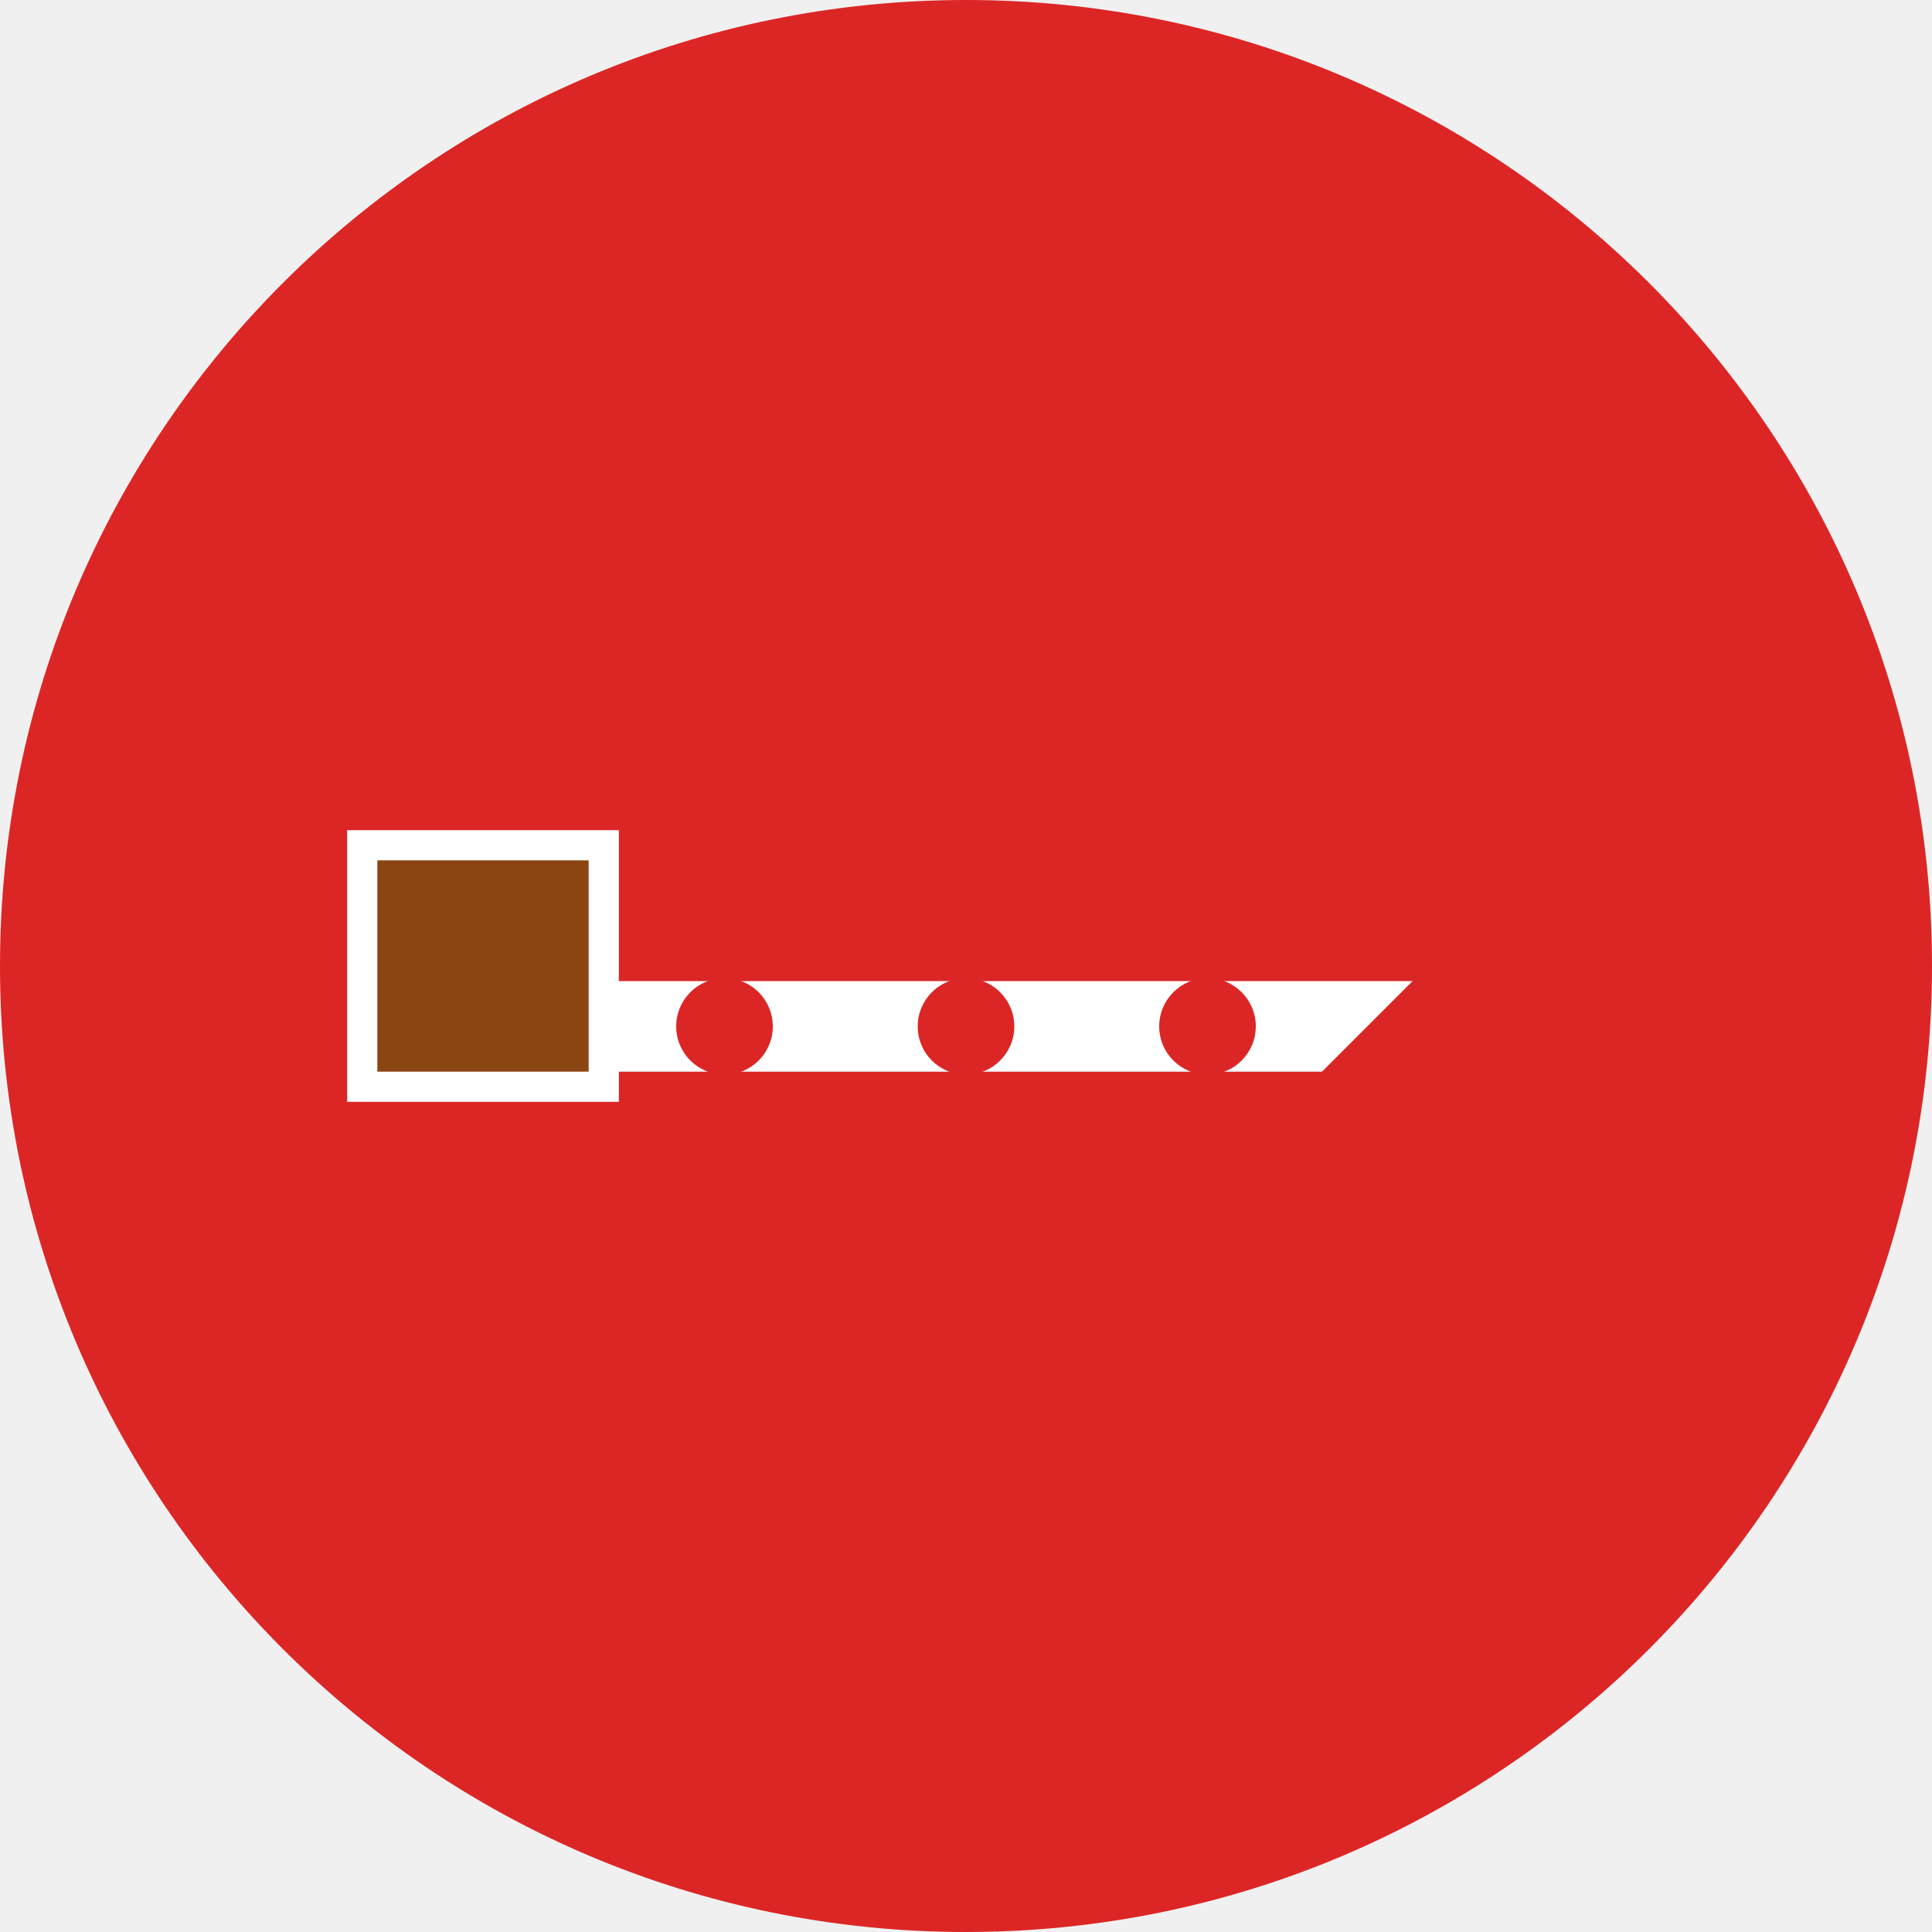
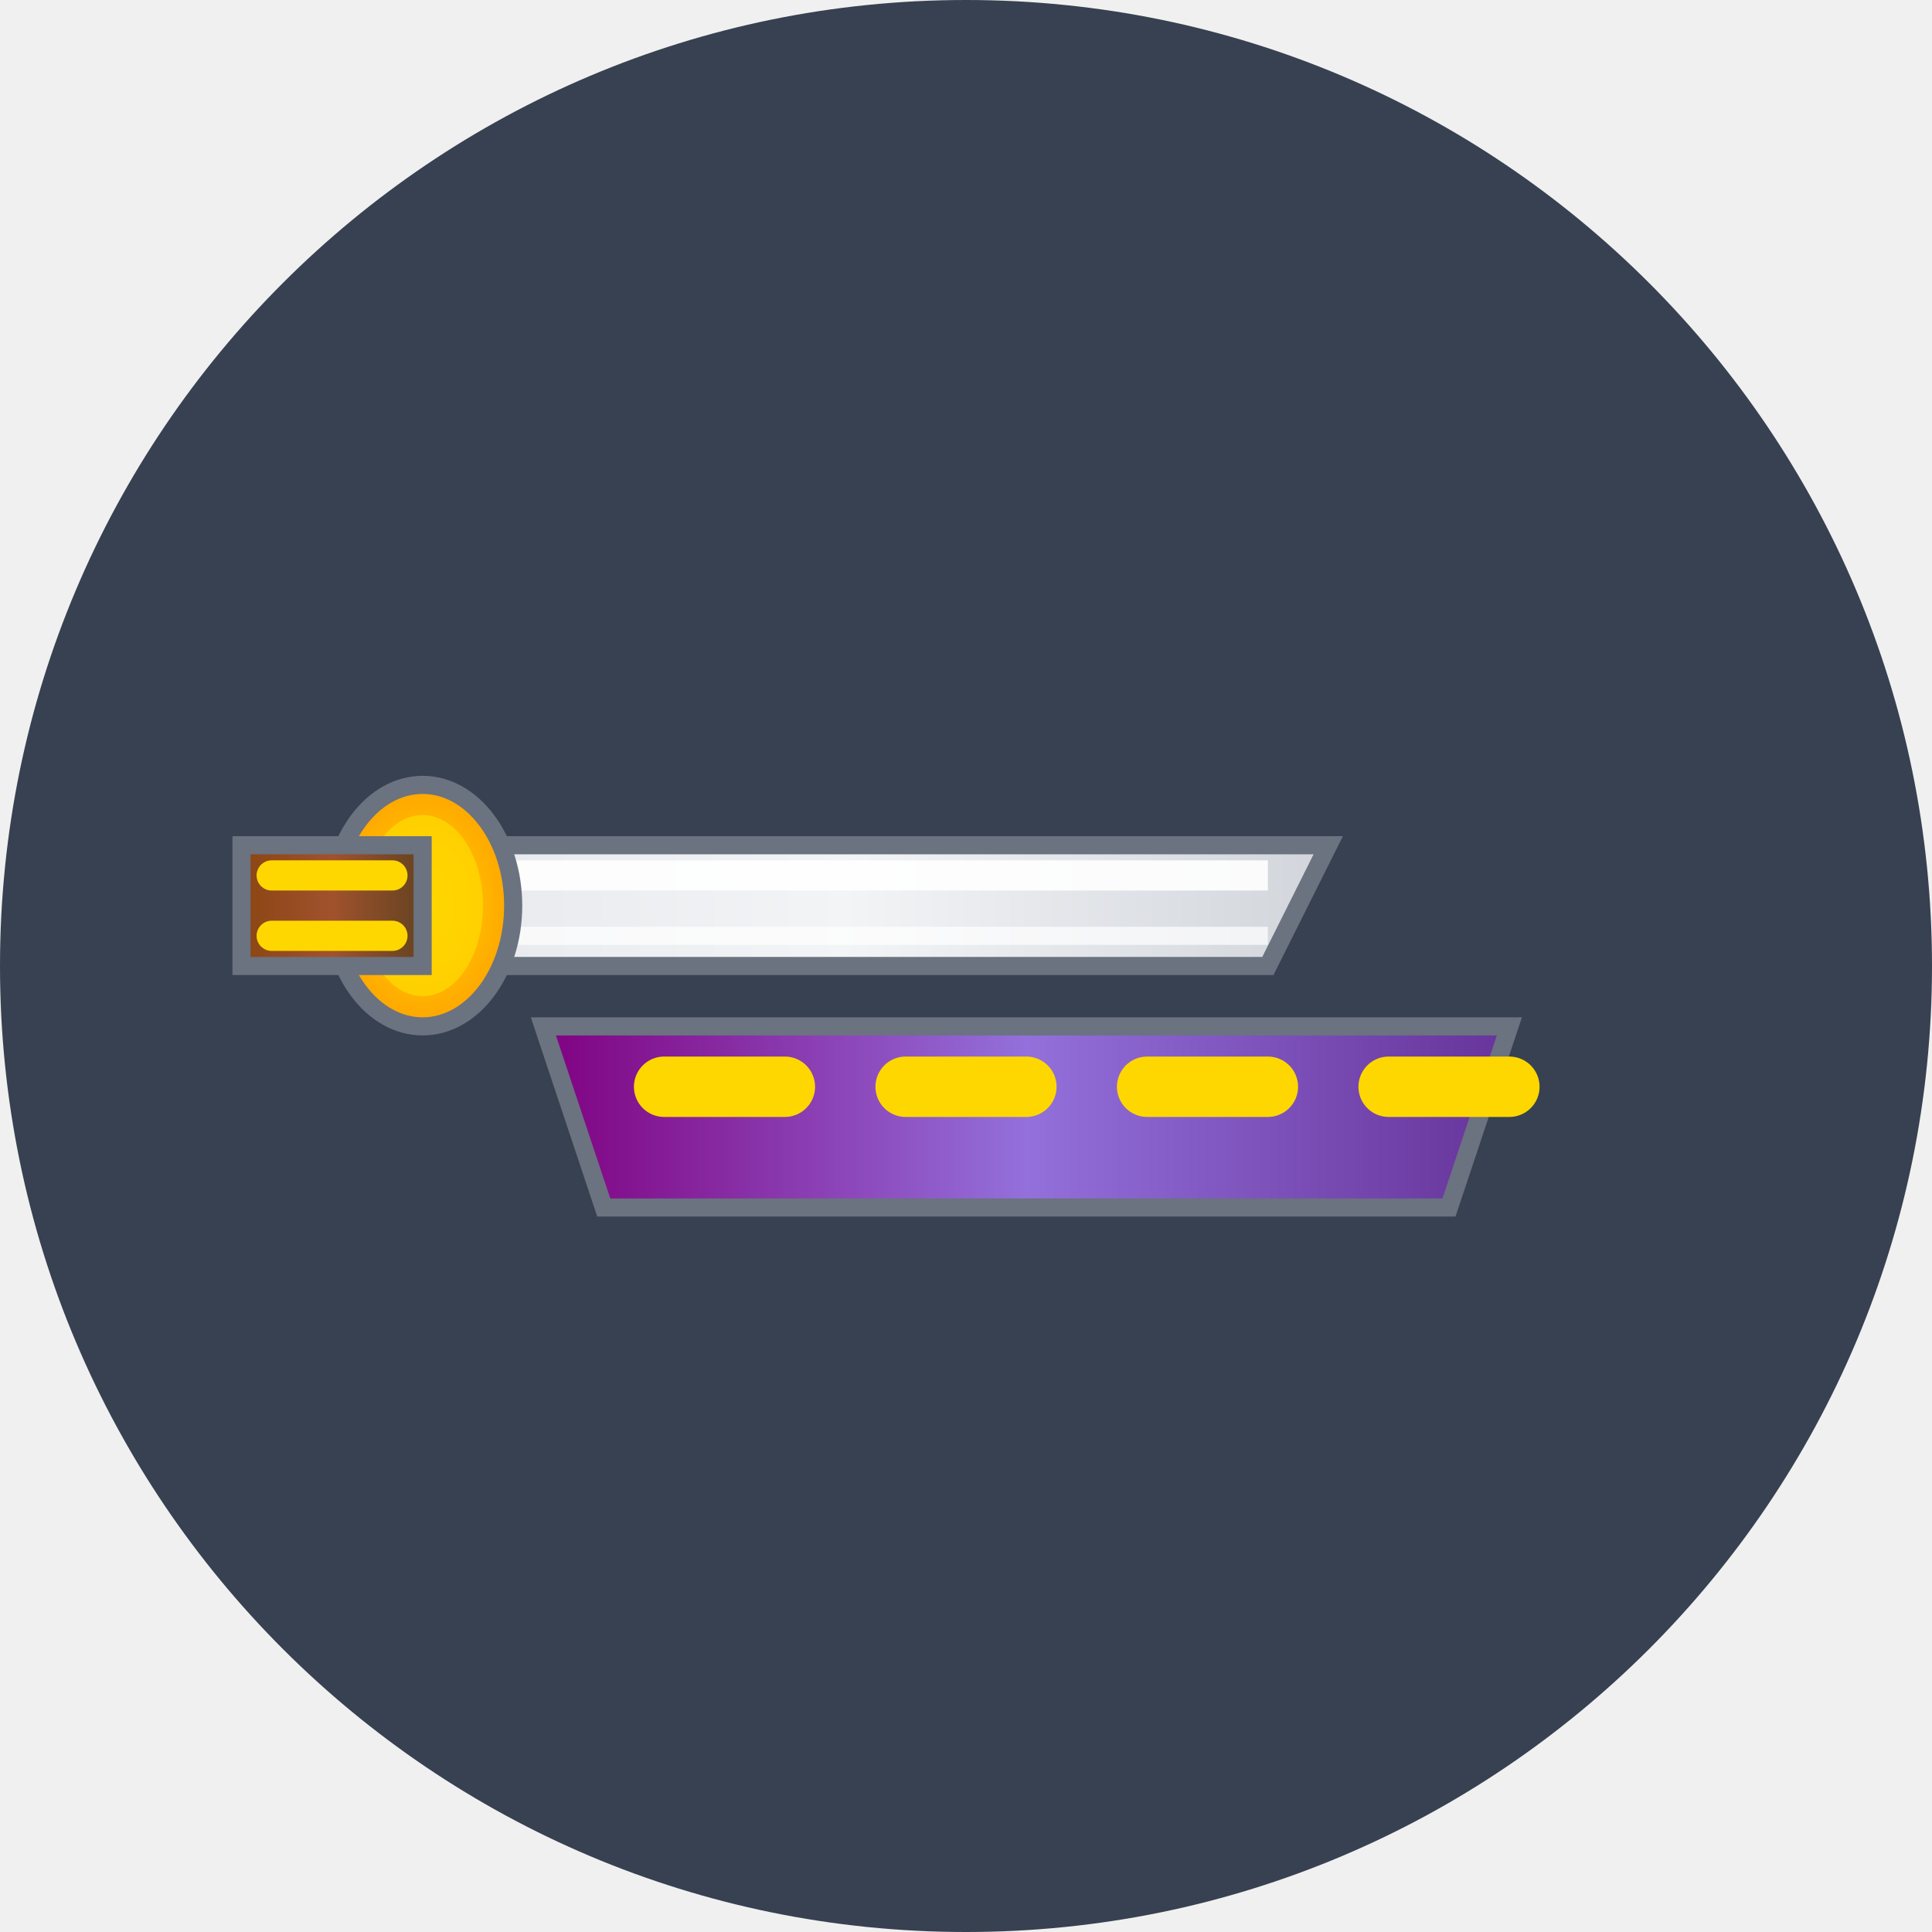
<svg xmlns="http://www.w3.org/2000/svg" width="32" height="32" viewBox="0 0 32 32" fill="none">
-   <circle cx="16" cy="16" r="16" fill="#dc2626" />
-   <path d="M8 16 L24 16 L22 18 L10 18 Z" fill="#ffffff" stroke="#dc2626" stroke-width="0.5" />
-   <rect x="6" y="14" width="4" height="4" fill="#8b4513" stroke="#ffffff" stroke-width="0.5" />
-   <circle cx="12" cy="17" r="0.8" fill="#dc2626" />
-   <circle cx="16" cy="17" r="0.8" fill="#dc2626" />
-   <circle cx="20" cy="17" r="0.8" fill="#dc2626" />
+   <circle cx="16" cy="16" r="16" fill="#374151" />
+   <path d="M6 14 L22 14 L21 16 L7 16 Z" fill="url(#bladeGradient)" stroke="#6b7280" stroke-width="0.3" />
+   <path d="M7 14.5 L21 14.5" stroke="#ffffff" stroke-width="0.5" opacity="0.9" />
+   <path d="M7 15.5 L21 15.5" stroke="#ffffff" stroke-width="0.3" opacity="0.7" />
+   <ellipse cx="7" cy="15" rx="1.5" ry="2" fill="url(#tsubaGradient)" stroke="#6b7280" stroke-width="0.3" />
+   <ellipse cx="7" cy="15" rx="1" ry="1.5" fill="#FFD700" opacity="0.8" />
+   <path d="M4 14 L7 14 L7 16 L4 16 Z" fill="url(#handleGradient)" stroke="#6b7280" stroke-width="0.3" />
+   <path d="M4.5 14.5 L6.5 14.5" stroke="#FFD700" stroke-width="0.5" stroke-linecap="round" />
+   <path d="M4.5 15.5 L6.5 15.5" stroke="#FFD700" stroke-width="0.5" stroke-linecap="round" />
+   <path d="M9 17 L25 17 L24 20 L10 20 Z" fill="url(#scabbardGradient)" stroke="#6b7280" stroke-width="0.3" />
+   <path d="M11 18 L13 18" stroke="#FFD700" stroke-width="1" stroke-linecap="round" />
+   <path d="M15 18 L17 18" stroke="#FFD700" stroke-width="1" stroke-linecap="round" />
+   <path d="M19 18 L21 18" stroke="#FFD700" stroke-width="1" stroke-linecap="round" />
+   <path d="M23 18 L25 18" stroke="#FFD700" stroke-width="1" stroke-linecap="round" />
+   <defs>
+     <linearGradient id="bladeGradient" x1="0%" y1="0%" x2="100%" y2="0%">
+       <stop offset="0%" style="stop-color:#e5e7eb;stop-opacity:1" />
+       <stop offset="50%" style="stop-color:#f3f4f6;stop-opacity:1" />
+       <stop offset="100%" style="stop-color:#d1d5db;stop-opacity:1" />
+     </linearGradient>
+     <radialGradient id="tsubaGradient" cx="50%" cy="50%" r="50%">
+       <stop offset="0%" style="stop-color:#FFD700;stop-opacity:1" />
+       <stop offset="100%" style="stop-color:#FFA500;stop-opacity:1" />
+     </radialGradient>
+     <linearGradient id="handleGradient" x1="0%" y1="0%" x2="100%" y2="0%">
+       <stop offset="0%" style="stop-color:#8B4513;stop-opacity:1" />
+       <stop offset="50%" style="stop-color:#A0522D;stop-opacity:1" />
+       <stop offset="100%" style="stop-color:#654321;stop-opacity:1" />
+     </linearGradient>
+     <linearGradient id="scabbardGradient" x1="0%" y1="0%" x2="100%" y2="0%">
+       <stop offset="0%" style="stop-color:#800080;stop-opacity:1" />
+       <stop offset="50%" style="stop-color:#9370DB;stop-opacity:1" />
+       <stop offset="100%" style="stop-color:#663399;stop-opacity:1" />
+     </linearGradient>
+   </defs>
</svg>
